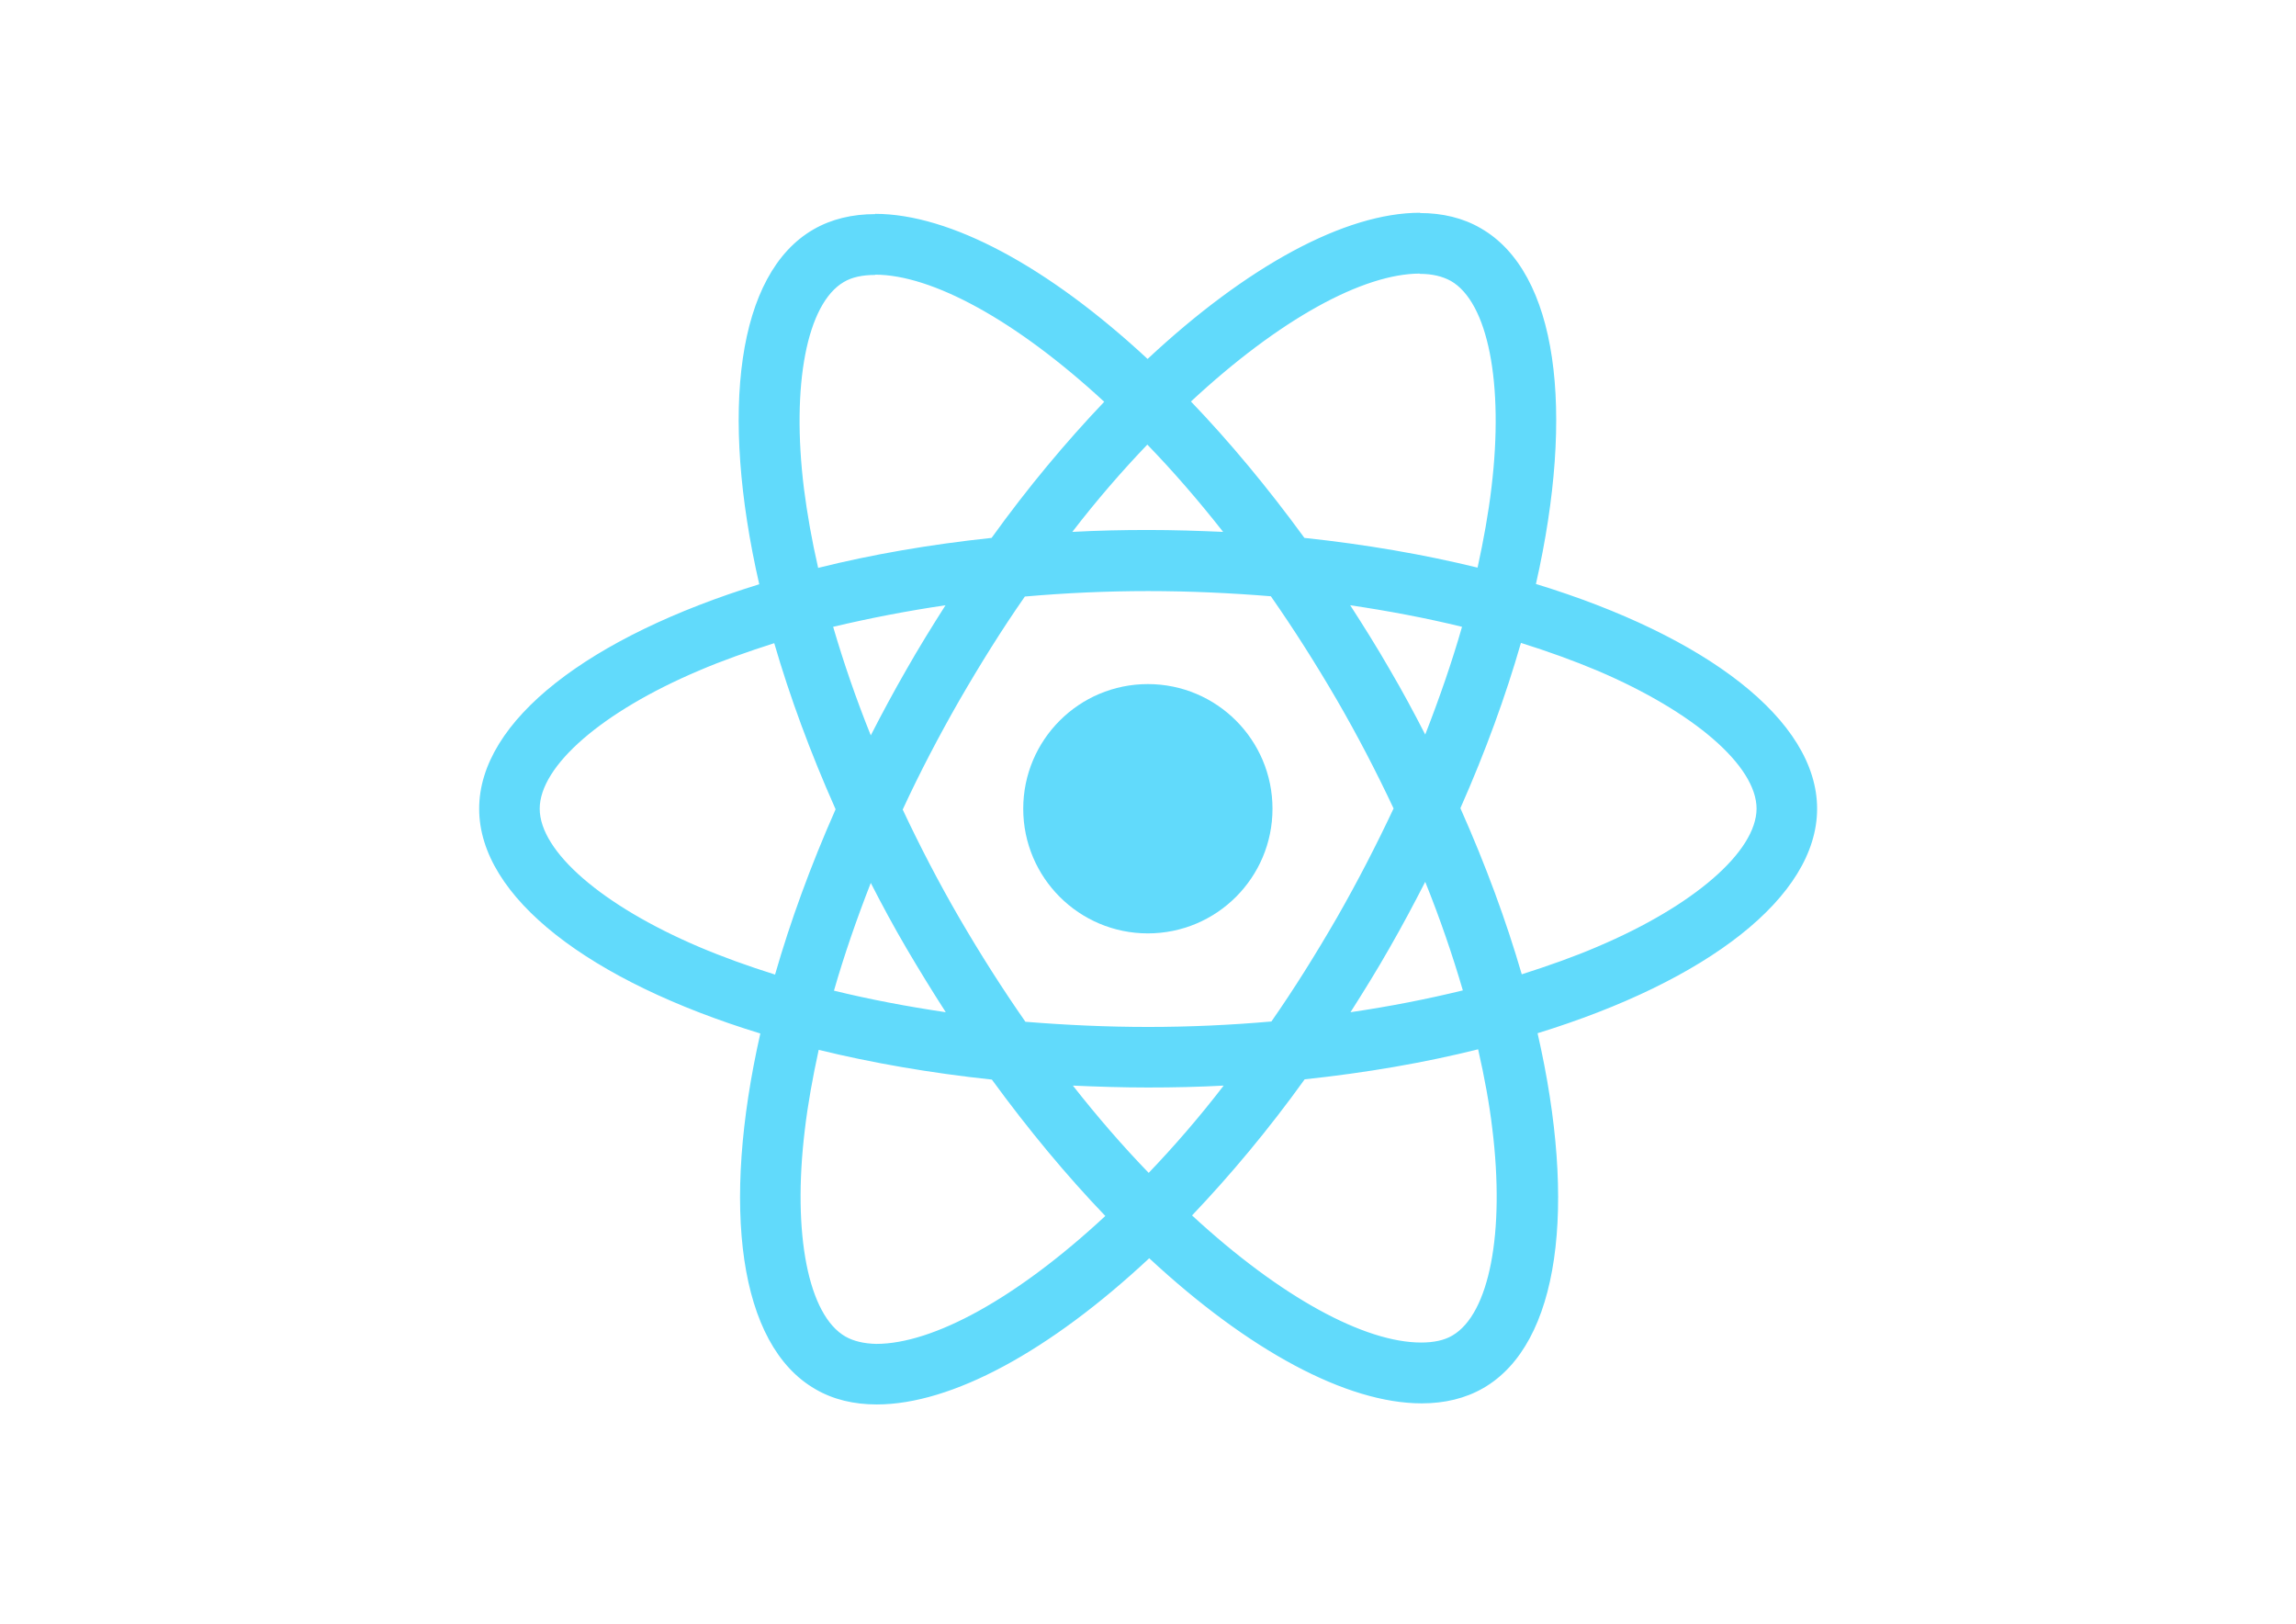
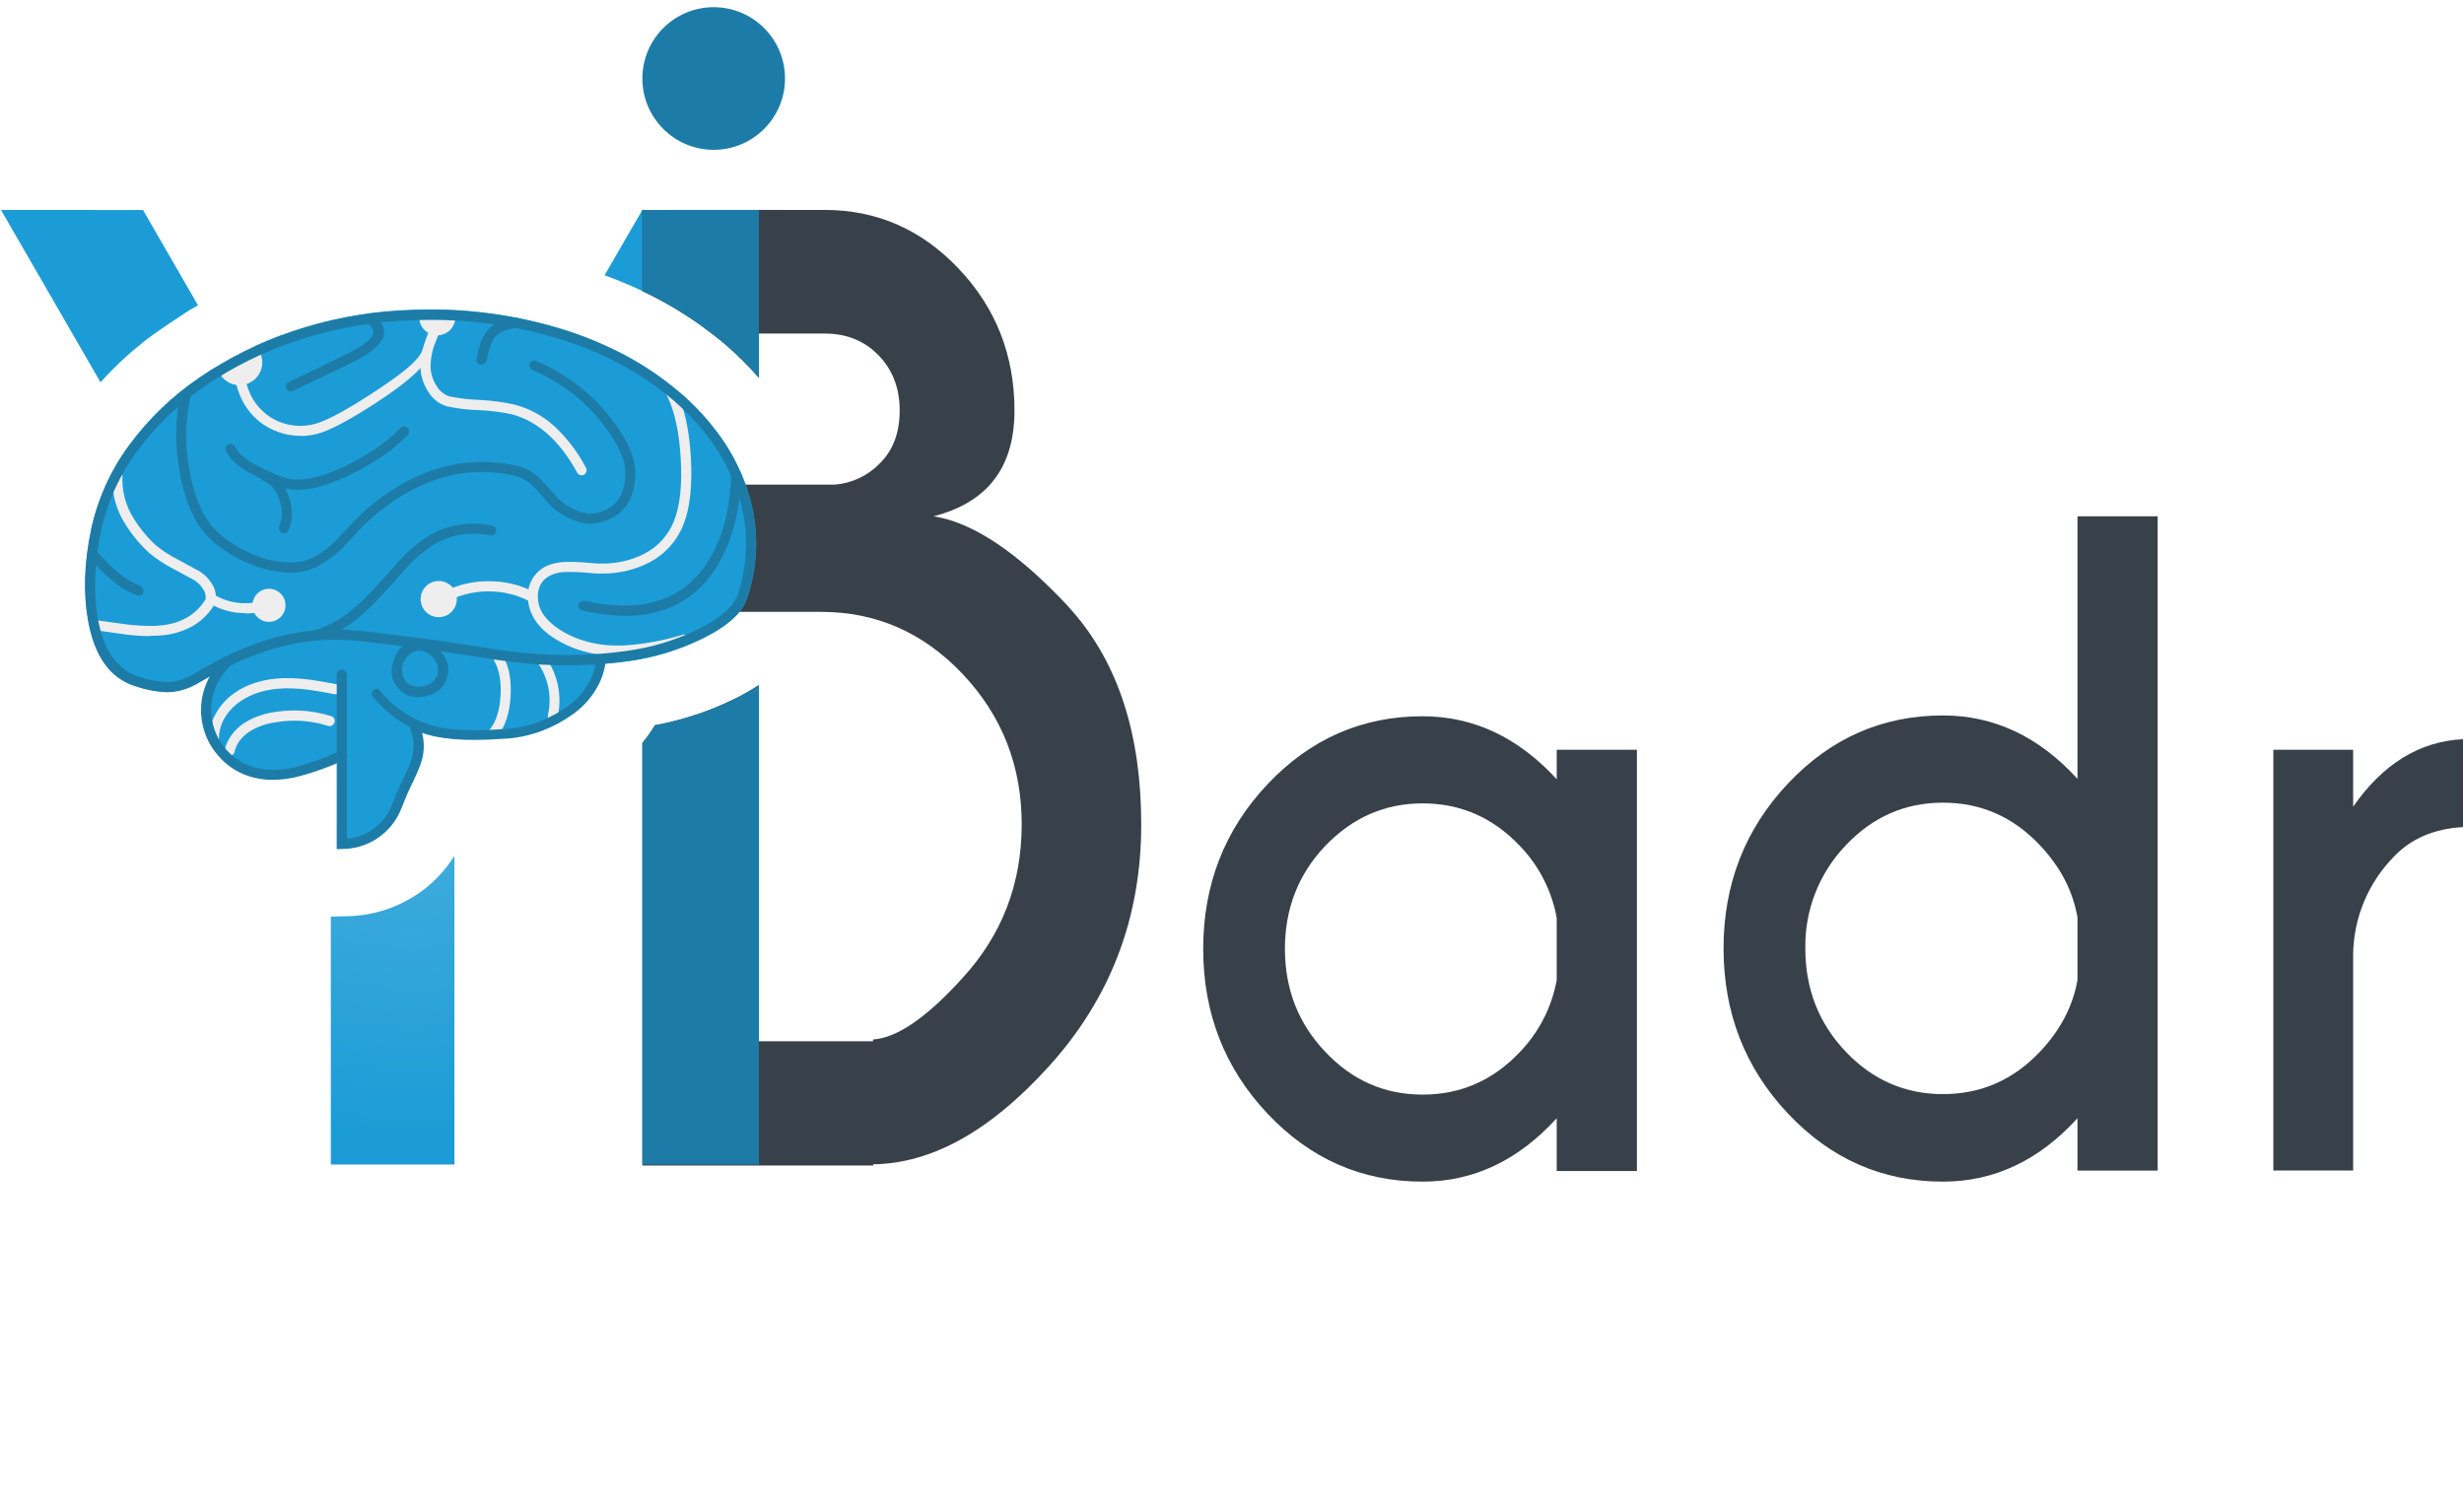
- <svg xmlns="http://www.w3.org/2000/svg" viewBox="0 0 841.9 595.3">
-   <g fill="#61DAFB">
-     <path d="M666.3 296.5c0-32.5-40.7-63.3-103.1-82.4 14.4-63.6 8-114.2-20.2-130.4-6.5-3.8-14.1-5.6-22.4-5.6v22.3c4.6 0 8.3.9 11.4 2.6 13.6 7.8 19.5 37.5 14.9 75.7-1.1 9.4-2.9 19.3-5.1 29.4-19.6-4.8-41-8.5-63.5-10.9-13.5-18.5-27.5-35.3-41.6-50 32.6-30.3 63.2-46.9 84-46.9V78c-27.5 0-63.5 19.6-99.9 53.6-36.4-33.8-72.4-53.2-99.9-53.2v22.3c20.7 0 51.4 16.5 84 46.6-14 14.7-28 31.4-41.3 49.9-22.6 2.4-44 6.1-63.6 11-2.3-10-4-19.7-5.2-29-4.7-38.2 1.1-67.9 14.6-75.8 3-1.8 6.9-2.6 11.5-2.6V78.5c-8.4 0-16 1.8-22.6 5.6-28.1 16.2-34.4 66.7-19.9 130.1-62.2 19.2-102.7 49.9-102.7 82.3 0 32.5 40.7 63.3 103.1 82.4-14.4 63.6-8 114.2 20.2 130.4 6.5 3.8 14.1 5.6 22.5 5.6 27.5 0 63.5-19.6 99.9-53.6 36.4 33.8 72.4 53.2 99.9 53.2 8.4 0 16-1.8 22.6-5.6 28.1-16.2 34.4-66.7 19.9-130.1 62-19.1 102.5-49.9 102.5-82.3zm-130.2-66.7c-3.7 12.9-8.3 26.2-13.5 39.5-4.1-8-8.4-16-13.1-24-4.6-8-9.5-15.8-14.4-23.4 14.2 2.1 27.9 4.7 41 7.9zm-45.8 106.5c-7.8 13.5-15.8 26.3-24.1 38.2-14.9 1.3-30 2-45.2 2-15.1 0-30.2-.7-45-1.9-8.3-11.9-16.4-24.6-24.2-38-7.6-13.1-14.5-26.4-20.8-39.8 6.2-13.4 13.2-26.8 20.7-39.9 7.8-13.5 15.8-26.3 24.1-38.2 14.9-1.3 30-2 45.2-2 15.1 0 30.2.7 45 1.9 8.3 11.9 16.4 24.6 24.2 38 7.6 13.1 14.5 26.4 20.8 39.8-6.3 13.4-13.2 26.8-20.7 39.9zm32.3-13c5.4 13.4 10 26.8 13.8 39.8-13.1 3.2-26.9 5.9-41.2 8 4.9-7.7 9.8-15.6 14.4-23.7 4.6-8 8.9-16.1 13-24.1zM421.2 430c-9.3-9.6-18.6-20.3-27.8-32 9 .4 18.2.7 27.5.7 9.4 0 18.7-.2 27.8-.7-9 11.7-18.3 22.4-27.5 32zm-74.4-58.9c-14.2-2.1-27.9-4.7-41-7.9 3.7-12.9 8.3-26.2 13.5-39.5 4.1 8 8.4 16 13.1 24 4.7 8 9.5 15.8 14.4 23.4zM420.7 163c9.3 9.6 18.6 20.3 27.8 32-9-.4-18.2-.7-27.5-.7-9.4 0-18.7.2-27.8.7 9-11.7 18.3-22.4 27.5-32zm-74 58.9c-4.9 7.7-9.8 15.6-14.4 23.7-4.6 8-8.9 16-13 24-5.4-13.4-10-26.8-13.8-39.8 13.1-3.1 26.9-5.8 41.2-7.9zm-90.5 125.2c-35.4-15.1-58.3-34.9-58.3-50.6 0-15.7 22.9-35.6 58.3-50.6 8.6-3.7 18-7 27.7-10.1 5.7 19.6 13.2 40 22.5 60.9-9.2 20.8-16.6 41.1-22.2 60.6-9.9-3.1-19.3-6.5-28-10.2zM310 490c-13.6-7.8-19.5-37.5-14.9-75.7 1.1-9.4 2.9-19.3 5.1-29.4 19.6 4.8 41 8.5 63.5 10.9 13.5 18.5 27.5 35.3 41.6 50-32.6 30.3-63.2 46.9-84 46.9-4.5-.1-8.3-1-11.3-2.7zm237.2-76.2c4.7 38.2-1.1 67.9-14.6 75.8-3 1.8-6.9 2.6-11.5 2.6-20.7 0-51.4-16.5-84-46.6 14-14.7 28-31.4 41.3-49.9 22.6-2.4 44-6.1 63.6-11 2.3 10.1 4.1 19.8 5.2 29.1zm38.5-66.7c-8.6 3.7-18 7-27.7 10.1-5.7-19.6-13.2-40-22.5-60.9 9.2-20.8 16.6-41.1 22.2-60.6 9.9 3.1 19.3 6.5 28.1 10.2 35.4 15.1 58.3 34.9 58.3 50.6-.1 15.7-23 35.6-58.4 50.6zM320.8 78.4z" />
-     <circle cx="420.9" cy="296.5" r="45.7" />
-     <path d="M520.5 78.1z" />
+ <svg xmlns="http://www.w3.org/2000/svg" xmlns:xlink="http://www.w3.org/1999/xlink" viewBox="0 0 805.74 494.24">
+   <defs>
+     <style>.cls-1{fill:#384149;}.cls-2{fill:url(#radial-gradient);}.cls-3{fill:#1d7ca7;}.cls-4{fill:url(#radial-gradient-2);}.cls-5{fill:#eee;}</style>
+     <radialGradient id="radial-gradient" cx="135" cy="244.73" r="145.77" gradientTransform="translate(0 -20)" gradientUnits="userSpaceOnUse">
+       <stop offset="0" stop-color="#53b4df" />
+       <stop offset="1" stop-color="#1c9cd6" />
+     </radialGradient>
+     <radialGradient id="radial-gradient-2" cx="192.19" cy="139.44" fx="277.824" fy="236.277" r="129.26" gradientTransform="matrix(1, 0, 0, 1, 0, 0)" xlink:href="#radial-gradient" />
+   </defs>
+   <g id="Layer_4" data-name="Layer 4">
+     <path class="cls-1" d="M509.05,254.8v-9.63h26.23V382.9H509.05V365.65q-18.9,20.73-43.86,20.73-29.76,0-50.74-22.27t-21-53.82q0-31.55,21-53.82t50.74-22.26Q490.15,234.21,509.05,254.8Zm0,65.65V300.13A45.6,45.6,0,0,0,497,276.6q-13.23-13.91-31.76-13.91T433.36,276.6q-13.19,13.9-13.18,33.69t13.18,33.63q13.17,14,31.83,14T497,344A45.62,45.62,0,0,0,509.05,320.45Z" />
+     <path class="cls-1" d="M679.35,254.67V168.82h26.22V382.76H679.35V365.65q-18.9,20.73-44,20.73-29.76,0-50.74-22.33t-21-53.89q0-31.56,21-53.89t50.74-22.33Q660.44,233.94,679.35,254.67Zm0,65.78V300q-2.26-13-12.22-23.54-13.12-14-31.77-14t-31.83,14a47.53,47.53,0,0,0-13.18,33.7q0,19.79,13.18,33.69t31.83,13.91q18.64,0,31.77-13.91Q677.08,333.29,679.35,320.45Z" />
+     <path class="cls-1" d="M769.49,263.76q14.63-21,35.92-22.06v28.75q-14.24.8-22.69,9.76A46.46,46.46,0,0,0,769.49,312v70.73h-26.1V245.17h26.1Z" />
+     <path class="cls-2" d="M210.06,68.64,197.7,90a138,138,0,0,1,17.75,7.85,124.09,124.09,0,0,1,11.34,6.85c2.19,1.49,4.29,3.06,6.34,4.67l23.56-40.74Zm-74,224-.22.15a42.55,42.55,0,0,1-22.78,6.81l-4.88.13v81.06H148.6V279.86A42.49,42.49,0,0,1,136.1,292.66ZM.32,68.64,32.86,125a114.83,114.83,0,0,1,8.47-8.48q1.26-1.12,2.55-2.22c1.2-1,.72-.62,3.66-3s13.83-9.53,14.12-9.69l1.31-.77,1.79-1-18-31.17Z" />
+     <path class="cls-1" d="M350.87,200.07h0c-.31-.36-.63-.71-.94-1.06s-.75-.87-1.14-1.28c-1.52-1.62-3-3.16-4.52-4.64q-21.66-21.59-39-24.27h0c1-.26,2.05-.55,3-.86l1.14-.4c.57-.2,1.14-.39,1.69-.61s.93-.39,1.39-.59l1.24-.55c.51-.24,1-.5,1.48-.76.32-.17.63-.33.94-.51.52-.3,1-.61,1.52-.93l.7-.46c.53-.36,1-.74,1.54-1.12l.48-.39c.53-.42,1-.86,1.54-1.32.09-.09.17-.18.26-.26.54-.51,1.06-1,1.55-1.59h0q8-8.91,8-24.21,0-27.15-18.22-46.38T269.72,68.64H210.06V95.16q2.74,1.31,5.39,2.7a124.09,124.09,0,0,1,11.34,6.85c2.94,2,5.78,4.13,8.47,6.34l.22.11,1.94,1.68a106.88,106.88,0,0,1,10.76,10.73v-14.5h21.54q10.66,0,17.58,7.12t6.9,18.07q0,10.94-6.62,17.38A23,23,0,0,1,273,158.47h-63v41.6h58.55q27.06,0,46.31,20.41t19.24,49.11q0,29.1-19.34,50.19-17.49,19.34-29.27,20.12v.58H248.18V224a77.5,77.5,0,0,1-8.64,4.86,100.63,100.63,0,0,1-10.9,4.49,101.89,101.89,0,0,1-14.47,3.81,47.32,47.32,0,0,1-4.11,5.79V381.1h75.49v-.39q28.72-.39,57.26-31.83,30.38-33.39,30.38-79.29Q373.19,225.73,350.87,200.07Z" />
+     <path class="cls-3" d="M210.06,68.64V95.16q2.74,1.31,5.39,2.7a124.09,124.09,0,0,1,11.34,6.85c2.94,2,5.78,4.13,8.47,6.34l.22.11,1.94,1.68a106.88,106.88,0,0,1,10.76,10.73V68.64Zm18.58,164.69a101.89,101.89,0,0,1-14.47,3.81,47.32,47.32,0,0,1-4.11,5.79V380.81h38.12V224a77.5,77.5,0,0,1-8.64,4.86A100.63,100.63,0,0,1,228.64,233.33Z" />
+     <path class="cls-4" d="M113.23,275.76a1.74,1.74,0,0,1-1.27-.51,1.77,1.77,0,0,1-.51-1.27V247a.7.7,0,0,0-.3-.58.72.72,0,0,0-.4-.12.69.69,0,0,0-.25,0c-3.67,1.41-6.39,2.44-8.07,3.07a76,76,0,0,1-7.25,2.31,28.31,28.31,0,0,1-6.78.88,21.85,21.85,0,0,1-7-1.14c-4.45-1.53-8.09-4.75-10.82-9.58a20.56,20.56,0,0,1-2.19-6.09,20,20,0,0,1,.87-10.5,21.86,21.86,0,0,1,1.94-4.05.7.7,0,0,0-.6-1.07.84.84,0,0,0-.34.08c-1.88,1.05-4.09,2.3-6.57,3.73l0,0-.06,0a19.86,19.86,0,0,1-8.08,2.29h0c-.3,0-.6,0-.91,0a35.11,35.11,0,0,1-10.2-1.92,19.17,19.17,0,0,1-10.09-7.25c-2.6-3.59-4.46-8.42-5.51-14.36-1.57-8.87-1.25-18.82,1-29.56a71.79,71.79,0,0,1,12.45-27.63,94.49,94.49,0,0,1,22.92-22.06,122.77,122.77,0,0,1,30.43-15.15,133.53,133.53,0,0,1,34.89-6.82c3.4-.21,6.82-.31,10.15-.31A145.32,145.32,0,0,1,183,107.4a120.1,120.1,0,0,1,21.36,8.75,99,99,0,0,1,17.9,12.19l.14.09A81.17,81.17,0,0,1,235.72,143a65.5,65.5,0,0,1,8.44,16.44,55.47,55.47,0,0,1,.21,36v0c-1.43,4.84-6.52,9.42-15.15,13.59a79.91,79.91,0,0,1-23.69,7.14c-2.79.39-5.67.71-8.54.94a.7.7,0,0,0-.64.58A21.52,21.52,0,0,1,187,231.9a58.24,58.24,0,0,1-14,6.72,63.71,63.71,0,0,1-15.79,2.94c-1.64.1-3.25.15-4.77.15h0c-6.49,0-12-.92-16.46-2.74a.86.86,0,0,0-.27-.05.73.73,0,0,0-.5.21.7.7,0,0,0-.14.78,13,13,0,0,1,.27,10.38h0a54.34,54.34,0,0,1-2.44,5,65.37,65.37,0,0,0-2.86,6.09,56.8,56.8,0,0,1-2.7,6.08,15.8,15.8,0,0,1-6,5.9A16.06,16.06,0,0,1,113.23,275.76Z" />
+     <path class="cls-5" d="M143,109.65a5.92,5.92,0,0,1-5.92-5.92,7.09,7.09,0,0,1,.07-.9h2c3.3,0,6.57.1,9.75.3,0,.2,0,.41,0,.61A5.92,5.92,0,0,1,143,109.65Z" />
+     <path class="cls-5" d="M78.29,125.94A7.42,7.42,0,0,1,71,119.77a120.79,120.79,0,0,1,12.52-6.59,7.43,7.43,0,0,1-5.19,12.76Z" />
+     <path class="cls-5" d="M69.89,243.83a1.41,1.41,0,0,1-1-.4l0,0a1.49,1.49,0,0,1-.54-1.11h0a16.35,16.35,0,0,1,2.08-8.74.41.41,0,0,0,.07-.11,19.62,19.62,0,0,1,6-6.74c4.31-3.15,9.91-4.83,16.65-5h.7a61.44,61.44,0,0,1,7.85.56c2,.27,4.77.75,8.3,1.45a1.68,1.68,0,0,1,1.05.67,1.63,1.63,0,0,1,.23,1.24,1.77,1.77,0,0,1-.68,1.08,1.63,1.63,0,0,1-.87.26,1.47,1.47,0,0,1-.36,0c-3.41-.66-6.14-1.13-8.11-1.4a53.63,53.63,0,0,0-7-.51h-1c-5.92.12-10.9,1.59-14.79,4.35A17,17,0,0,0,73.32,235a13.78,13.78,0,0,0-1.73,7.09v0a1.43,1.43,0,0,1-.42,1.15h0a1.48,1.48,0,0,1-1.11.52h-.15Z" />
+     <path class="cls-5" d="M75.09,247.2a1.45,1.45,0,0,1-.35,0,1.57,1.57,0,0,1-1-.68h0a1.57,1.57,0,0,1-.27-1.24,12.81,12.81,0,0,1,2.35-5.06.46.46,0,0,0,.08-.13,16.61,16.61,0,0,1,3.91-3.65,25.15,25.15,0,0,1,9.82-3.58,41.5,41.5,0,0,1,6.64-.55,40.29,40.29,0,0,1,12,1.86,1.57,1.57,0,0,1,1,.8,1.63,1.63,0,0,1,.11,1.26,1.65,1.65,0,0,1-.84,1,1.53,1.53,0,0,1-1.23.14,36.2,36.2,0,0,0-17.14-1.2,21.67,21.67,0,0,0-8.53,3A12.85,12.85,0,0,0,78.53,242a.86.86,0,0,0-.13.14,10.2,10.2,0,0,0-1.73,3.77,1.72,1.72,0,0,1-.73,1A1.56,1.56,0,0,1,75.09,247.2Z" />
+     <path class="cls-5" d="M161.54,241a1.57,1.57,0,0,1-1-.36,1.48,1.48,0,0,1-.6-1.09v0a1.43,1.43,0,0,1,.34-1.16l0,0c2-2.57,3.13-6.23,3.4-10.88s-.4-8.46-2-11.31v0a1.53,1.53,0,0,1-.17-1.23,1.58,1.58,0,0,1,.76-1h0a1.43,1.43,0,0,1,.73-.21,1.69,1.69,0,0,1,.48.07h0a1.54,1.54,0,0,1,1,.77c2,3.29,2.8,7.72,2.48,13.15s-1.74,9.8-4.16,12.73v0a1.44,1.44,0,0,1-1.06.59Z" />
+     <path class="cls-5" d="M180.8,235.76a1.83,1.83,0,0,1-.4,0,1.44,1.44,0,0,1-1-.73h0a1.53,1.53,0,0,1-.23-1.24,21.39,21.39,0,0,0-2.79-16.24,1.46,1.46,0,0,1-.22-1.2v0a1.51,1.51,0,0,1,.68-1,1.5,1.5,0,0,1,1.23-.21h0a1.58,1.58,0,0,1,1,.73,24.48,24.48,0,0,1,3.25,18.75,1.58,1.58,0,0,1-.74,1,1.65,1.65,0,0,1-.84.24Z" />
+     <path class="cls-5" d="M49,208a67.24,67.24,0,0,1-7.57-.48.75.75,0,0,0-.26-.05h0c-4.38-.63-7.6-1.08-9.55-1.33a1.54,1.54,0,0,1-1.08-.63,1.6,1.6,0,0,1,.28-2.31,1.6,1.6,0,0,1,1-.33H32c2,.25,5.21.7,9.61,1.33h0a69.43,69.43,0,0,0,7.55.47c.85,0,1.68,0,2.45-.07,7.08-.47,12.3-3.33,15.54-8.52a.67.67,0,0,0,.1-.3,4.9,4.9,0,0,0-.74-3l-.09-.11a9.08,9.08,0,0,0-2.73-2.87l-.11-.06c-.17-.09-1.53-.82-7-3.79a42.86,42.86,0,0,1-7.9-5.22.69.69,0,0,0-.11-.13,44.94,44.94,0,0,1-8.74-11.18,1.25,1.25,0,0,0-.08-.12,27.13,27.13,0,0,1-3-13.64,1.62,1.62,0,0,1,.55-1.14h0a1.54,1.54,0,0,1,1.1-.42h.07a1.49,1.49,0,0,1,1.11.51v0a1.52,1.52,0,0,1,.46,1.16,23.7,23.7,0,0,0,2.72,12.11,42.38,42.38,0,0,0,8.11,10.36h0A39.23,39.23,0,0,0,58.24,183c5.64,3.11,7,3.83,7.32,4a12.49,12.49,0,0,1,3.86,4.12,7.69,7.69,0,0,1,1,5.73s0,0,0,.05l0,.24-.12.2a19.72,19.72,0,0,1-7.38,7.43,25.38,25.38,0,0,1-11.05,3.06c-.89.06-1.84.09-2.83.09Z" />
+     <path class="cls-5" d="M80.14,200.47a22.17,22.17,0,0,1-11.7-3.25,1.59,1.59,0,0,1-.74-1v0a1.41,1.41,0,0,1,.19-1.21v0a1.63,1.63,0,0,1,1-.76,1.47,1.47,0,0,1,.36,0,1.57,1.57,0,0,1,.86.26h0a19.57,19.57,0,0,0,10.11,2.74,25.33,25.33,0,0,0,6.14-.8,1.87,1.87,0,0,1,.4,0,1.69,1.69,0,0,1,.85.24,1.47,1.47,0,0,1,.73,1v0a1.58,1.58,0,0,1-.16,1.26,1.68,1.68,0,0,1-1,.74h0a29.58,29.58,0,0,1-7,.91Z" />
+     <path class="cls-5" d="M202.15,214.43a39.36,39.36,0,0,1-15.73-3c-5.57-2.41-9.5-5.43-11.66-9a13.91,13.91,0,0,1-2.14-7.54,10.55,10.55,0,0,1,2.79-7.38l0,0c2.07-2.36,5.34-3.63,9.71-3.79l1.14,0c2.17,0,5.23.18,9.1.54h0l1.45,0a29.73,29.73,0,0,0,13.67-3.08,20.44,20.44,0,0,0,9.92-10.83c2-5,2.71-11.92,2.19-20.56s-2-15.4-4.44-20.33a1.54,1.54,0,0,1-.09-1.26,1.66,1.66,0,0,1,.83-1,1.49,1.49,0,0,1,1.22-.09,1.7,1.7,0,0,1,1,.84c2.65,5.19,4.27,12.45,4.8,21.6s-.27,16.68-2.43,22a23.82,23.82,0,0,1-11.47,12.52,32.74,32.74,0,0,1-15.14,3.46h0l-1.64,0h-.09c-3.71-.35-6.66-.52-8.77-.52l-1.19,0c-3.23.09-5.72,1-7.4,2.73h0a7.46,7.46,0,0,0-1.89,5.16,10.53,10.53,0,0,0,1.62,5.77h0c2,3,5.37,5.6,10.15,7.66a36.17,36.17,0,0,0,14.37,2.75c1,0,2,0,3-.09a83.61,83.61,0,0,0,18.12-3.41h0a1.72,1.72,0,0,1,.48-.08,1.38,1.38,0,0,1,.71.21h0a1.69,1.69,0,0,1,.82,1,1.51,1.51,0,0,1-.15,1.24,1.63,1.63,0,0,1-1,.79,83.85,83.85,0,0,1-18.86,3.57C204.2,214.4,203.16,214.43,202.15,214.43Z" />
+     <path class="cls-5" d="M190.24,155.42a1.73,1.73,0,0,1-.49-.08,1.62,1.62,0,0,1-1-.79c-5.7-10.44-12.94-16.88-21.51-19.11h0a64.07,64.07,0,0,0-10.7-1.33,55.18,55.18,0,0,1-10.35-1.24A10.56,10.56,0,0,1,140,128l-.1-.12a15.72,15.72,0,0,1-2.4-7.16c-.26-2.54.33-5.84,1.76-9.82,1.55-4.31,3.33-7.16,5.29-8.47h0a1.52,1.52,0,0,1,1.22-.28,1.66,1.66,0,0,1,1.1.65,1.58,1.58,0,0,1,.27,1.24,1.52,1.52,0,0,1-.64,1.06l0,0c-1.55,1.21-2.9,3.48-4.14,6.93a21.1,21.1,0,0,0-1.56,8.36,12.45,12.45,0,0,0,2,5.85,7.65,7.65,0,0,0,4.23,3.4l.13,0a55.07,55.07,0,0,0,9.6,1.12A67.27,67.27,0,0,1,168,132.24a30.59,30.59,0,0,1,13,6.88A50,50,0,0,1,191.63,153l0,0a1.44,1.44,0,0,1,.12,1.22v0a1.6,1.6,0,0,1-.78,1,1.49,1.49,0,0,1-.74.21Z" />
+     <path class="cls-5" d="M98.34,142.52a22.29,22.29,0,0,1-3.62-.3,21.7,21.7,0,0,1-9.61-4.15,21,21,0,0,1-6.4-8.25,20.71,20.71,0,0,1-1.87-10.28,1.66,1.66,0,0,1,.57-1.14,1.49,1.49,0,0,1,1-.4h.17a1.74,1.74,0,0,1,1.15.57,1.62,1.62,0,0,1,.39,1.19,17.32,17.32,0,0,0,1.54,8.6.56.56,0,0,0,0,.12,18,18,0,0,0,5.3,6.86l.12.11A17.52,17.52,0,0,0,95.24,139a19.11,19.11,0,0,0,3.08.26,18,18,0,0,0,5.8-1c3.84-1.33,9.6-4.48,17.1-9.35,8.39-5.47,14-9.56,16.19-13a4.93,4.93,0,0,0,.68-1.28c.09-.21.22-.51.33-.73a2.24,2.24,0,0,0,.8,1.08,1.58,1.58,0,0,1,.77,1,1.67,1.67,0,0,1-.15,1.28c-2.09,3.68-7.75,8.54-16.84,14.43-7.84,5.1-13.84,8.37-17.82,9.73a21.34,21.34,0,0,1-6.84,1.14Z" />
+     <path class="cls-5" d="M144.35,197.45a1.88,1.88,0,0,1-.46-.06,1.63,1.63,0,0,1-.41-3,31.91,31.91,0,0,1,15.34-4.34l1.16,0a31.58,31.58,0,0,1,14.39,3.39,1.58,1.58,0,0,1,.82,1,1.69,1.69,0,0,1-.08,1.25,1.57,1.57,0,0,1-1,.81h0a2,2,0,0,1-.57.1,1.59,1.59,0,0,1-.7-.16,28.71,28.71,0,0,0-13-3.06h-.95a28.55,28.55,0,0,0-13.73,3.91,1.78,1.78,0,0,1-.82.21Z" />
+     <path class="cls-5" d="M143.47,201.81a5.92,5.92,0,1,1,5.91-5.91A5.92,5.92,0,0,1,143.47,201.81Z" />
+     <circle class="cls-5" cx="87.96" cy="197.93" r="5.41" />
+     <path class="cls-3" d="M45.31,194.76a1.79,1.79,0,0,1-.54-.09,27.85,27.85,0,0,1-8.65-5.37,55.21,55.21,0,0,1-7.07-7.13A1.53,1.53,0,0,1,28.7,181v0a1.56,1.56,0,0,1,.58-1.11,1.43,1.43,0,0,1,.95-.35h.24a1.71,1.71,0,0,1,1.15.6,51,51,0,0,0,6.63,6.69,26.89,26.89,0,0,0,7.57,4.78h0a1.59,1.59,0,0,1,.93.83,1.47,1.47,0,0,1,.09,1.23,1.53,1.53,0,0,1-.83,1A1.57,1.57,0,0,1,45.31,194.76Z" />
+     <path class="cls-3" d="M155.06,241.93a59.27,59.27,0,0,1-11.89-1,37.22,37.22,0,0,1-21.25-13.14,1.55,1.55,0,0,1,.23-2.2l0,0a1.33,1.33,0,0,1,.93-.35h.19a1.53,1.53,0,0,1,1,.59,34,34,0,0,0,19.49,12,57.51,57.51,0,0,0,11.41.94c3.12,0,6.66-.14,10.54-.43A38.21,38.21,0,0,0,176.27,236a.31.31,0,0,0,.13-.06,41.94,41.94,0,0,0,9.37-5.09,24.22,24.22,0,0,0,6.9-7.8.47.47,0,0,0,.06-.15,19,19,0,0,0,2.32-8.82l3.14-.15a21.69,21.69,0,0,1-2.81,10.62,26.68,26.68,0,0,1-7.78,8.8,44.36,44.36,0,0,1-10.24,5.58A41.05,41.05,0,0,1,166,241.49C162,241.78,158.3,241.93,155.06,241.93Z" />
+     <path class="cls-3" d="M54.56,226.35a35.11,35.11,0,0,1-10.2-1.92,19.17,19.17,0,0,1-10.09-7.25c-2.6-3.59-4.46-8.42-5.51-14.36-1.57-8.87-1.25-18.82,1-29.56a71.79,71.79,0,0,1,12.45-27.63,94.49,94.49,0,0,1,22.92-22.06,122.77,122.77,0,0,1,30.43-15.15,133.53,133.53,0,0,1,34.89-6.82c3.4-.21,6.82-.31,10.15-.31A145.32,145.32,0,0,1,183,107.4a120.1,120.1,0,0,1,21.36,8.75,99.46,99.46,0,0,1,17.9,12.18.71.71,0,0,0,.14.1A81.17,81.17,0,0,1,235.72,143a65.5,65.5,0,0,1,8.44,16.44,55.47,55.47,0,0,1,.21,36v0c-1.43,4.84-6.52,9.42-15.15,13.59a79.91,79.91,0,0,1-23.69,7.14,144.19,144.19,0,0,1-19.94,1.39,148.3,148.3,0,0,1-16.51-.93c-3.55-.41-8.76-1.15-15.47-2.21l-.08,0c-6.81-1.09-12.07-1.86-15.62-2.28a1.07,1.07,0,0,0-.27-.06c-6.68-.86-11.57-1.47-14.54-1.8a.59.59,0,0,0-.19-.05c-4.93-.62-9.07-1-12.33-1.06l-1.42,0a71.54,71.54,0,0,0-23.79,4.31l-.12,0a90.82,90.82,0,0,0-13.2,5.82c-2.25,1.21-5.07,2.81-8.39,4.72l0,0-.06,0a19.86,19.86,0,0,1-8.08,2.29h0C55.17,226.34,54.87,226.35,54.56,226.35ZM140.63,104.6c-3.29,0-6.66.11-10,.31a129.26,129.26,0,0,0-34,6.65A118.41,118.41,0,0,0,67,126.26a92,92,0,0,0-22.17,21.3A67.8,67.8,0,0,0,33,173.9c-2.14,10.28-2.47,19.82-1,28.36,1.8,10.21,6.29,16.61,13.35,19h0a32.44,32.44,0,0,0,9.44,1.78h.53a17.76,17.76,0,0,0,6.66-1.9l0,0c3.33-1.94,6.17-3.54,8.43-4.78a90.47,90.47,0,0,1,13.7-6.06,74.64,74.64,0,0,1,24.78-4.49c.57,0,1.14,0,1.7,0,3.33.08,7.6.44,12.68,1.08,3,.35,7.94,1,14.77,1.86,3.59.43,8.95,1.21,15.94,2.32,6.7,1.08,11.89,1.82,15.42,2.21h.07a146.48,146.48,0,0,0,16.14.91,139.65,139.65,0,0,0,19.41-1.36A76.45,76.45,0,0,0,227.78,206c7.44-3.58,12-7.49,13.46-11.63h0A52.07,52.07,0,0,0,241,160.5c-3.77-11-10.79-21-20.87-29.66-10.44-8.94-23.24-15.77-38.06-20.28A142.32,142.32,0,0,0,140.63,104.6Z" />
+     <path class="cls-3" d="M157.43,119.23a1.84,1.84,0,0,1-.33,0h0a1.4,1.4,0,0,1-1-.65,1.59,1.59,0,0,1-.27-1.25h0c.82-4.44,2-7.57,3.55-9.32a.52.52,0,0,0,.16-.14c1.77-2.19,4.85-3.52,9.17-3.93h.18a1.65,1.65,0,0,1,1.05.39,1.58,1.58,0,0,1,.61,1.07,1.74,1.74,0,0,1-.41,1.22,1.69,1.69,0,0,1-1.11.62c-3.2.3-5.56,1.24-7,2.79l0,0c-1.27,1.55-2.22,4.13-2.91,7.88a1.64,1.64,0,0,1-.7,1A1.6,1.6,0,0,1,157.43,119.23Z" />
+     <path class="cls-3" d="M95.14,128a1.83,1.83,0,0,1-.55-.1,1.46,1.46,0,0,1-.92-.83v0a1.54,1.54,0,0,1-.09-1.26,1.52,1.52,0,0,1,.84-.92c.43-.2,3.72-1.76,10-4.78,4-1.92,7.33-3.55,9.94-4.85,3.83-2,6.26-3.72,7.43-5.38a.21.21,0,0,0,.06-.1,2.5,2.5,0,0,0-.79-3.13,1.49,1.49,0,0,1-.54-1.11v0a1.6,1.6,0,0,1,.4-1.2,1.41,1.41,0,0,1,1.1-.53h.21a1.48,1.48,0,0,1,1,.39,6.52,6.52,0,0,1,2.35,3.59,5.14,5.14,0,0,1-1,3.78l0,0c-1.18,2.06-4.12,4.29-8.74,6.61-2.6,1.31-5.93,2.93-9.88,4.82l-.13,0c-6.23,3-9.6,4.6-10,4.81A1.61,1.61,0,0,1,95.14,128Z" />
+     <path class="cls-3" d="M94.89,187.27a35.85,35.85,0,0,1-12.63-2.65,41.14,41.14,0,0,1-10.1-5.55,28,28,0,0,1-7.37-7.66c-3.3-5.25-5.51-12.13-6.57-20.45-1.06-8.08-.77-15.32.85-21.51a1.67,1.67,0,0,1,.8-1h0a1.44,1.44,0,0,1,.77-.23,1.83,1.83,0,0,1,.45.07,1.56,1.56,0,0,1,1,.76h0a1.56,1.56,0,0,1,.16,1.26,54.05,54.05,0,0,0-.79,20.25c1,7.74,3,14.16,6.09,19.09a26.14,26.14,0,0,0,6.54,6.77,39.44,39.44,0,0,0,9.32,5.12,32,32,0,0,0,11.32,2.38,18.06,18.06,0,0,0,7.5-1.53h0a32.79,32.79,0,0,0,8.67-6.75c.88-.91,2.19-2.33,3.91-4.21l.14-.11c1.65-1.78,3.1-3.21,4.29-4.27,7.91-7,16.33-11.73,25-14.16a48.14,48.14,0,0,1,13-1.86c1.19,0,2.38.05,3.55.15a46.09,46.09,0,0,1,9,1.3l.11,0a17.16,17.16,0,0,1,7.51,4.85.76.76,0,0,0,.11.14l5.18,5.74,0,0a20,20,0,0,0,6,3.77,11.15,11.15,0,0,0,4.4.93,11.44,11.44,0,0,0,4.79-1.1,10.35,10.35,0,0,0,5.91-6.91,18.07,18.07,0,0,0,.26-8.79h0a30.64,30.64,0,0,0-4.12-8.49,55.86,55.86,0,0,0-11.28-12.76,56.47,56.47,0,0,0-14.55-8.83,1.58,1.58,0,0,1-.9-.89,1.72,1.72,0,0,1,0-1.3h0a1.44,1.44,0,0,1,.88-.84l0,0a1.29,1.29,0,0,1,1.19,0h0a60.26,60.26,0,0,1,27.39,22.86,33.4,33.4,0,0,1,4.53,9.44,20.6,20.6,0,0,1-.27,10.48,13.37,13.37,0,0,1-7.69,9,14.72,14.72,0,0,1-6.23,1.46,14.3,14.3,0,0,1-5.67-1.22,24.14,24.14,0,0,1-7-4.4l-.1-.11,0,0-5.28-5.87a13.72,13.72,0,0,0-6.24-4,44.12,44.12,0,0,0-8.26-1.18h-.05c-1.07-.09-2.16-.13-3.25-.13a43.69,43.69,0,0,0-12.09,1.77c-8.23,2.3-16.22,6.81-23.73,13.43-1.15,1-2.53,2.38-4.08,4a.61.61,0,0,0-.12.16c-1.71,1.87-3,3.29-3.94,4.21a34.8,34.8,0,0,1-9.64,7.46A20,20,0,0,1,94.89,187.27Z" />
+     <path class="cls-3" d="M97.28,160.18A15.6,15.6,0,0,1,91.16,159h0a81.55,81.55,0,0,1-9.57-4.34l-.12-.08c-3.91-2.24-6.46-4.64-7.59-7.16l0,0a1.49,1.49,0,0,1-.06-1.24v0a1.42,1.42,0,0,1,.82-.91,1.47,1.47,0,0,1,.68-.18,1.65,1.65,0,0,1,.57.11h0a1.6,1.6,0,0,1,.94.83h0c1,2,3.09,3.88,6.11,5.63a.61.61,0,0,0,.16.12,72,72,0,0,0,9.28,4.2h0a14.46,14.46,0,0,0,5,.83c4.38,0,9.82-1.6,16.18-4.74a78.59,78.59,0,0,0,10.59-6.33,42.43,42.43,0,0,0,6.76-5.78,1.42,1.42,0,0,1,1.11-.54h.22a1.48,1.48,0,0,1,1,.39,1.61,1.61,0,0,1,.57,1.11,1.7,1.7,0,0,1-.4,1.23,45.21,45.21,0,0,1-7.35,6.31A79.32,79.32,0,0,1,115,155l-.12.07C108,158.47,102.07,160.18,97.28,160.18Z" />
+     <path class="cls-3" d="M92.8,174.34a1.54,1.54,0,0,1-.65-.15,1.68,1.68,0,0,1-.88-1,1.58,1.58,0,0,1,.07-1.24,11.39,11.39,0,0,0,0-8.53c-1.1-3.17-2.84-5.25-5.18-6.2h0a1.59,1.59,0,0,1-.93-2.12v0a1.46,1.46,0,0,1,.83-.89,1.74,1.74,0,0,1,.72-.16,2,2,0,0,1,.57.09c3.2,1.13,5.59,3.9,7.1,8.26,1.42,4.16,1.37,7.85-.15,11a1.74,1.74,0,0,1-1.52,1Z" />
+     <path class="cls-3" d="M204.48,201.37a64.3,64.3,0,0,1-14.09-1.72,1.6,1.6,0,0,1-1-.75h0a1.51,1.51,0,0,1-.21-1.23,1.44,1.44,0,0,1,.73-1l0,0a1.46,1.46,0,0,1,.84-.26,1.74,1.74,0,0,1,.39.05,59,59,0,0,0,13,1.58c11.42,0,20.33-4.37,26.47-13a46.14,46.14,0,0,0,6.73-15.74s0-.06,0-.09a61.07,61.07,0,0,0,1.65-14,1.53,1.53,0,0,1,.48-1.15h0a1.47,1.47,0,0,1,1.13-.5,1.61,1.61,0,0,1,1.18.51,1.53,1.53,0,0,1,.48,1.15,65.82,65.82,0,0,1-1.72,14.8,48.75,48.75,0,0,1-7.22,16.89,32.54,32.54,0,0,1-12.18,10.83A36.84,36.84,0,0,1,204.48,201.37Z" />
+     <path class="cls-3" d="M110.12,220.6a1.53,1.53,0,0,1,.49-1.14l0,0a1.47,1.47,0,0,1,1.13-.5,1.61,1.61,0,0,1,1.18.51,1.53,1.53,0,0,1,.48,1.15v52.89a.73.73,0,0,0,.24.53.71.71,0,0,0,.46.17h.1a17.86,17.86,0,0,0,7.13-2.65l.11-.06a17.7,17.7,0,0,0,6.53-7.76s0-.08,0-.12c.36-.81.73-1.7,1.12-2.66l0-.13c.56-1.4,1.51-3.53,2.83-6.32,1.17-2.43,2-4.29,2.42-5.53a14.34,14.34,0,0,0-.23-10.69h0a1.54,1.54,0,0,1,0-1.26,1.41,1.41,0,0,1,.85-.9l0,0a1.55,1.55,0,0,1,.62-.14,1.57,1.57,0,0,1,.62.13h0a1.53,1.53,0,0,1,.91.87,17.21,17.21,0,0,1,.35,13.11c-.45,1.29-1.3,3.22-2.5,5.74a1,1,0,0,0-.08.11c-1.3,2.72-2.23,4.81-2.75,6.21-.37,1-.75,1.94-1.13,2.79L131,265a20.83,20.83,0,0,1-19.25,12.61l-1.65.05Z" />
+     <path class="cls-3" d="M89.22,255a25,25,0,0,1-8.1-1.28A22,22,0,0,1,71.28,247l0,0h0a22.15,22.15,0,0,1-5.16-10.7h0a22.15,22.15,0,0,1,1-11.88,22.7,22.7,0,0,1,6.8-9.76,1.57,1.57,0,0,1,1-.38h.21a1.46,1.46,0,0,1,1.11.55,1.49,1.49,0,0,1,.37,1.19,1.58,1.58,0,0,1-.59,1.14,19.32,19.32,0,0,0-5.74,8.26.37.37,0,0,0-.05.11,19.53,19.53,0,0,0,11.94,25.08,22.24,22.24,0,0,0,7.16,1.12,31.79,31.79,0,0,0,7.2-.88,91.13,91.13,0,0,0,14.68-5.28,1.61,1.61,0,0,1,.69-.16,1.44,1.44,0,0,1,.57.11,1.51,1.51,0,0,1,.91.86,1.69,1.69,0,0,1,0,1.29,1.65,1.65,0,0,1-.87.89A92.66,92.66,0,0,1,97.24,254,36.33,36.33,0,0,1,89.22,255Z" />
+     <path class="cls-3" d="M136.53,227.93a7.87,7.87,0,0,1-6.34-2.91l0,0c-2.2-2.43-2.72-5.34-1.59-8.9a.61.61,0,0,0,.09-.18c1.22-3.6,3.38-5.67,6.61-6.32h.1a8.54,8.54,0,0,1,1.85-.21c2.49,0,4.7,1.14,6.76,3.46a.74.74,0,0,0,.13.12c2.45,2.86,3.1,5.75,2,8.83v0c-1,3.18-3.34,5.1-7.1,5.86a13,13,0,0,1-2.48.26Zm.49-15.18a5.29,5.29,0,0,0-1,.08h0a6.51,6.51,0,0,0-3.36,10l0,0a5.35,5.35,0,0,0,4.08,1.75,7.71,7.71,0,0,0,1.61-.18,5.64,5.64,0,0,0,4.54-3.49.78.78,0,0,0,.12-.22,5.79,5.79,0,0,0-1.48-5.69h0A6,6,0,0,0,137,212.75Z" />
+     <path class="cls-3" d="M102.53,209.54a1.71,1.71,0,0,1-.84-.23,1.43,1.43,0,0,1-.75-1v0a1.58,1.58,0,0,1,.15-1.24,1.42,1.42,0,0,1,1-.74h0a35.23,35.23,0,0,0,11.43-5.64h0a74.18,74.18,0,0,0,9.16-8.56c1.89-2.08,4.69-5.19,8.31-9.24l.06-.06a44.66,44.66,0,0,1,9.25-7.7,28.21,28.21,0,0,1,10.06-3.58,29.31,29.31,0,0,1,4.45-.35,27.41,27.41,0,0,1,6.24.72,1.58,1.58,0,0,1,1,.74,1.61,1.61,0,0,1,.19,1.24,1.63,1.63,0,0,1-.75,1h0a1.53,1.53,0,0,1-.83.26,1.9,1.9,0,0,1-.4-.05,24.62,24.62,0,0,0-5.48-.62,25.71,25.71,0,0,0-3.9.3A25.43,25.43,0,0,0,142,178a42,42,0,0,0-8.5,7.07l0,0c-3.64,4.08-6.46,7.2-8.37,9.27a73.1,73.1,0,0,1-9.62,9,.74.74,0,0,0-.13.12,37.73,37.73,0,0,1-12.41,6.06A2,2,0,0,1,102.53,209.54Z" />
+     <circle class="cls-3" cx="233.38" cy="25.67" r="23.32" />
  </g>
</svg>
